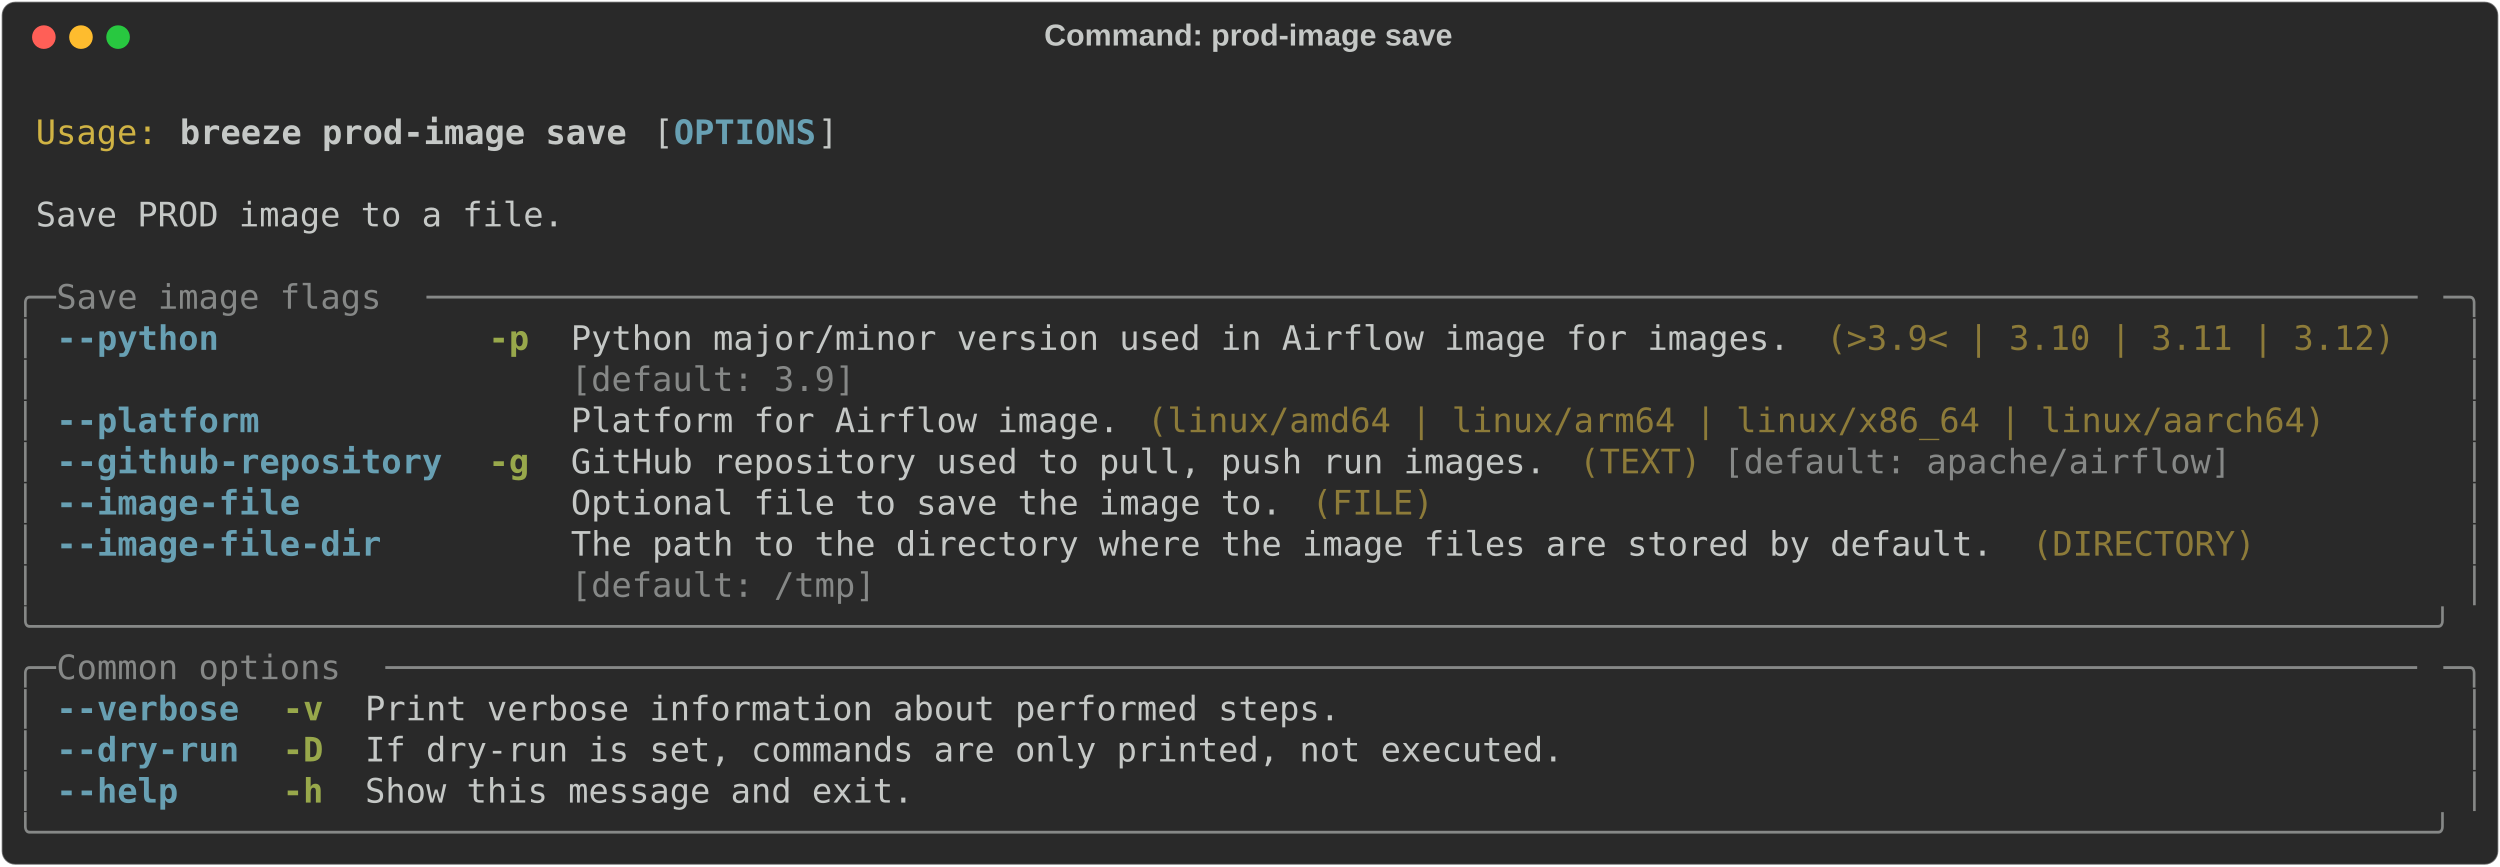
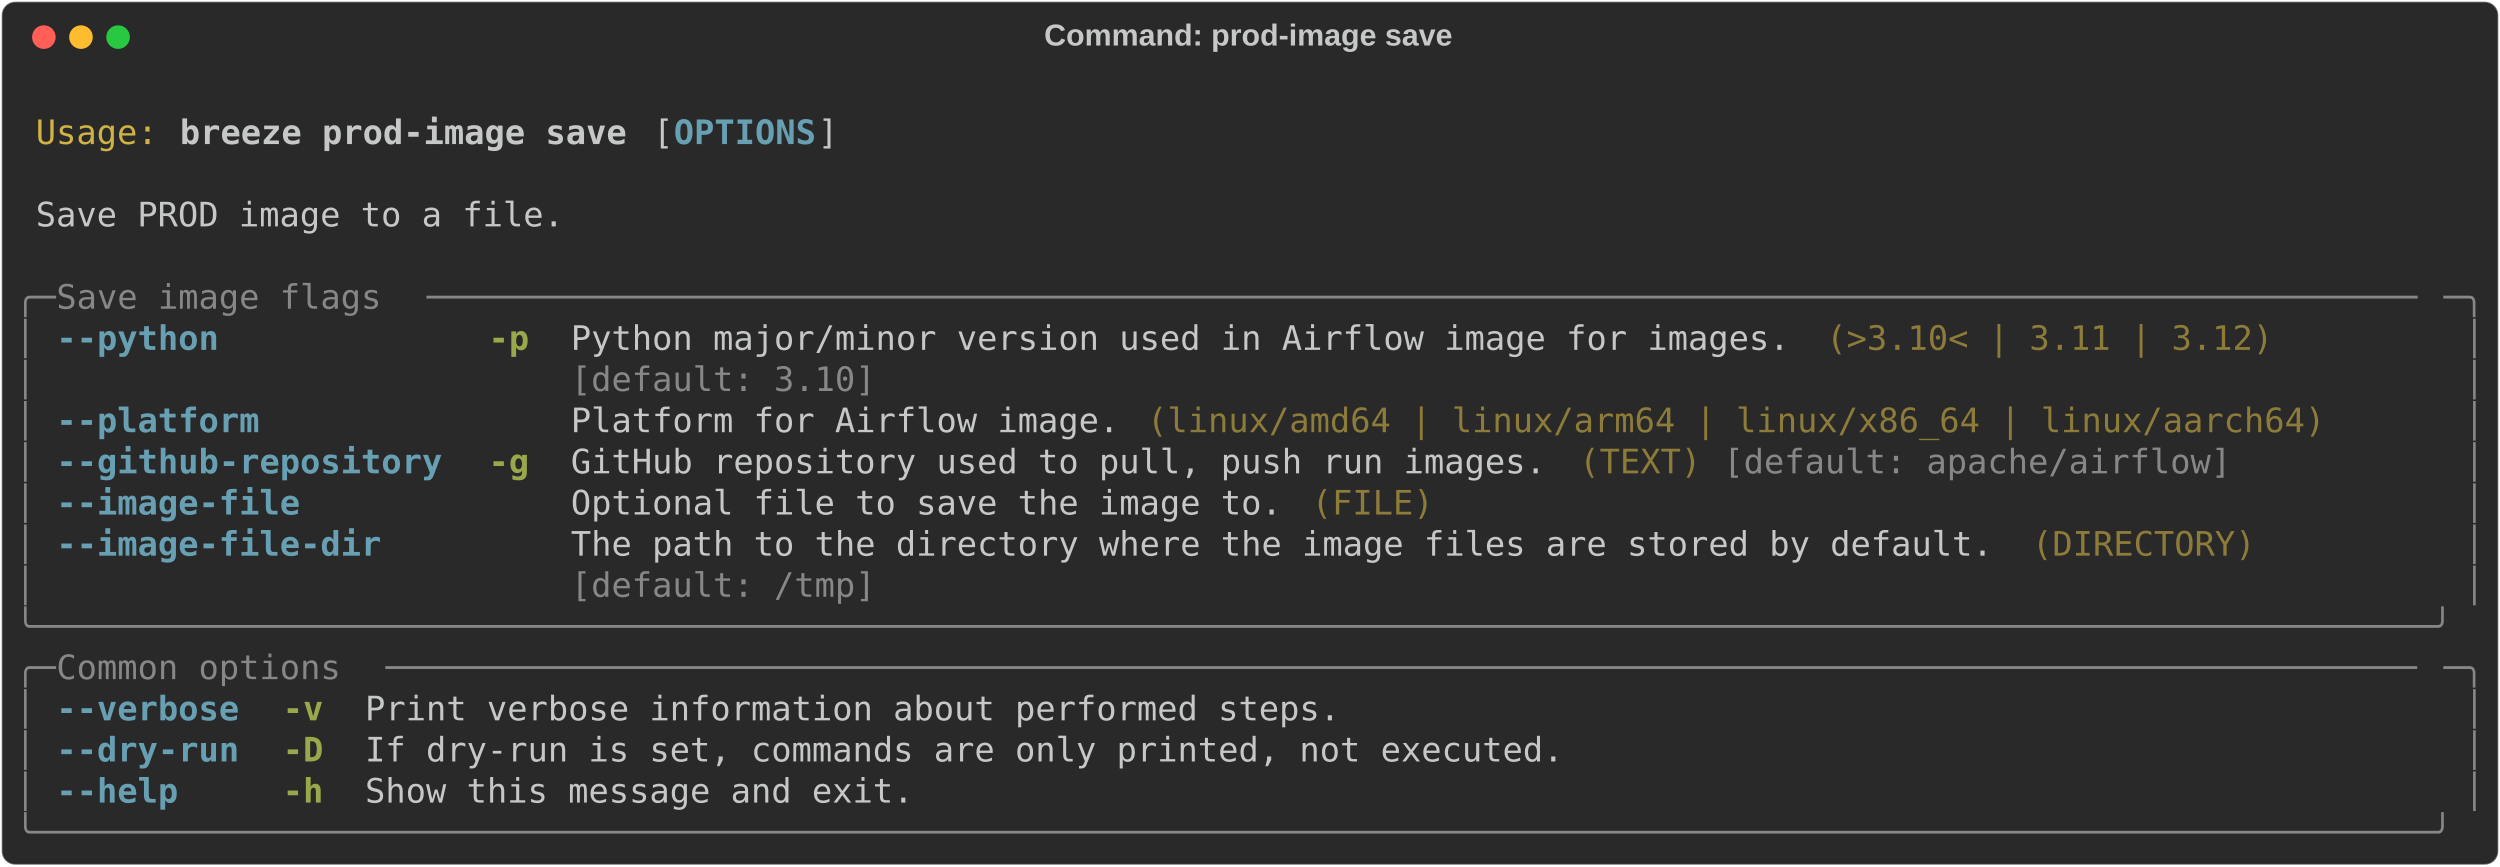
<svg xmlns="http://www.w3.org/2000/svg" class="rich-terminal" viewBox="0 0 1482 513.6">
  <style>

    @font-face {
        font-family: "Fira Code";
        src: local("FiraCode-Regular"),
                url("https://cdnjs.cloudflare.com/ajax/libs/firacode/6.2.0/woff2/FiraCode-Regular.woff2") format("woff2"),
                url("https://cdnjs.cloudflare.com/ajax/libs/firacode/6.2.0/woff/FiraCode-Regular.woff") format("woff");
        font-style: normal;
        font-weight: 400;
    }
    @font-face {
        font-family: "Fira Code";
        src: local("FiraCode-Bold"),
                url("https://cdnjs.cloudflare.com/ajax/libs/firacode/6.2.0/woff2/FiraCode-Bold.woff2") format("woff2"),
                url("https://cdnjs.cloudflare.com/ajax/libs/firacode/6.2.0/woff/FiraCode-Bold.woff") format("woff");
        font-style: bold;
        font-weight: 700;
    }

    .breeze-prod-image-save-matrix {
        font-family: Fira Code, monospace;
        font-size: 20px;
        line-height: 24.4px;
        font-variant-east-asian: full-width;
    }

    .breeze-prod-image-save-title {
        font-size: 18px;
        font-weight: bold;
        font-family: arial;
    }

    .breeze-prod-image-save-r1 { fill: #c5c8c6 }
.breeze-prod-image-save-r2 { fill: #d0b344 }
.breeze-prod-image-save-r3 { fill: #c5c8c6;font-weight: bold }
.breeze-prod-image-save-r4 { fill: #68a0b3;font-weight: bold }
.breeze-prod-image-save-r5 { fill: #868887 }
.breeze-prod-image-save-r6 { fill: #98a84b;font-weight: bold }
.breeze-prod-image-save-r7 { fill: #8d7b39 }
    </style>
  <defs>
    <clipPath id="breeze-prod-image-save-clip-terminal">
      <rect x="0" y="0" width="1463.0" height="462.6" />
    </clipPath>
    <clipPath id="breeze-prod-image-save-line-0">
      <rect x="0" y="1.5" width="1464" height="24.65" />
    </clipPath>
    <clipPath id="breeze-prod-image-save-line-1">
      <rect x="0" y="25.9" width="1464" height="24.65" />
    </clipPath>
    <clipPath id="breeze-prod-image-save-line-2">
      <rect x="0" y="50.3" width="1464" height="24.65" />
    </clipPath>
    <clipPath id="breeze-prod-image-save-line-3">
      <rect x="0" y="74.7" width="1464" height="24.65" />
    </clipPath>
    <clipPath id="breeze-prod-image-save-line-4">
      <rect x="0" y="99.1" width="1464" height="24.65" />
    </clipPath>
    <clipPath id="breeze-prod-image-save-line-5">
      <rect x="0" y="123.5" width="1464" height="24.65" />
    </clipPath>
    <clipPath id="breeze-prod-image-save-line-6">
      <rect x="0" y="147.9" width="1464" height="24.65" />
    </clipPath>
    <clipPath id="breeze-prod-image-save-line-7">
      <rect x="0" y="172.3" width="1464" height="24.65" />
    </clipPath>
    <clipPath id="breeze-prod-image-save-line-8">
      <rect x="0" y="196.7" width="1464" height="24.65" />
    </clipPath>
    <clipPath id="breeze-prod-image-save-line-9">
      <rect x="0" y="221.1" width="1464" height="24.65" />
    </clipPath>
    <clipPath id="breeze-prod-image-save-line-10">
      <rect x="0" y="245.5" width="1464" height="24.65" />
    </clipPath>
    <clipPath id="breeze-prod-image-save-line-11">
      <rect x="0" y="269.9" width="1464" height="24.65" />
    </clipPath>
    <clipPath id="breeze-prod-image-save-line-12">
      <rect x="0" y="294.3" width="1464" height="24.65" />
    </clipPath>
    <clipPath id="breeze-prod-image-save-line-13">
      <rect x="0" y="318.7" width="1464" height="24.65" />
    </clipPath>
    <clipPath id="breeze-prod-image-save-line-14">
      <rect x="0" y="343.1" width="1464" height="24.65" />
    </clipPath>
    <clipPath id="breeze-prod-image-save-line-15">
      <rect x="0" y="367.5" width="1464" height="24.65" />
    </clipPath>
    <clipPath id="breeze-prod-image-save-line-16">
      <rect x="0" y="391.9" width="1464" height="24.65" />
    </clipPath>
    <clipPath id="breeze-prod-image-save-line-17">
      <rect x="0" y="416.3" width="1464" height="24.65" />
    </clipPath>
  </defs>
  <rect fill="#292929" stroke="rgba(255,255,255,0.35)" stroke-width="1" x="1" y="1" width="1480" height="511.6" rx="8" />
  <text class="breeze-prod-image-save-title" fill="#c5c8c6" text-anchor="middle" x="740" y="27">Command: prod-image save</text>
  <g transform="translate(26,22)">
    <circle cx="0" cy="0" r="7" fill="#ff5f57" />
    <circle cx="22" cy="0" r="7" fill="#febc2e" />
    <circle cx="44" cy="0" r="7" fill="#28c840" />
  </g>
  <g transform="translate(9, 41)" clip-path="url(#breeze-prod-image-save-clip-terminal)">
    <g class="breeze-prod-image-save-matrix">
      <text class="breeze-prod-image-save-r1" x="1464" y="20" textLength="12.2" clip-path="url(#breeze-prod-image-save-line-0)">
</text>
      <text class="breeze-prod-image-save-r2" x="12.2" y="44.4" textLength="73.2" clip-path="url(#breeze-prod-image-save-line-1)">Usage:</text>
      <text class="breeze-prod-image-save-r3" x="97.6" y="44.4" textLength="268.4" clip-path="url(#breeze-prod-image-save-line-1)">breeze prod-image save</text>
      <text class="breeze-prod-image-save-r1" x="378.2" y="44.4" textLength="12.2" clip-path="url(#breeze-prod-image-save-line-1)">[</text>
      <text class="breeze-prod-image-save-r4" x="390.4" y="44.4" textLength="85.4" clip-path="url(#breeze-prod-image-save-line-1)">OPTIONS</text>
      <text class="breeze-prod-image-save-r1" x="475.8" y="44.4" textLength="12.2" clip-path="url(#breeze-prod-image-save-line-1)">]</text>
      <text class="breeze-prod-image-save-r1" x="1464" y="44.4" textLength="12.2" clip-path="url(#breeze-prod-image-save-line-1)">
</text>
      <text class="breeze-prod-image-save-r1" x="1464" y="68.8" textLength="12.2" clip-path="url(#breeze-prod-image-save-line-2)">
</text>
      <text class="breeze-prod-image-save-r1" x="12.2" y="93.2" textLength="317.2" clip-path="url(#breeze-prod-image-save-line-3)">Save PROD image to a file.</text>
      <text class="breeze-prod-image-save-r1" x="1464" y="93.2" textLength="12.2" clip-path="url(#breeze-prod-image-save-line-3)">
</text>
      <text class="breeze-prod-image-save-r1" x="1464" y="117.6" textLength="12.2" clip-path="url(#breeze-prod-image-save-line-4)">
</text>
      <text class="breeze-prod-image-save-r5" x="0" y="142" textLength="24.4" clip-path="url(#breeze-prod-image-save-line-5)">╭─</text>
      <text class="breeze-prod-image-save-r5" x="24.4" y="142" textLength="219.6" clip-path="url(#breeze-prod-image-save-line-5)"> Save image flags </text>
      <text class="breeze-prod-image-save-r5" x="244" y="142" textLength="1195.6" clip-path="url(#breeze-prod-image-save-line-5)">──────────────────────────────────────────────────────────────────────────────────────────────────</text>
      <text class="breeze-prod-image-save-r5" x="1439.6" y="142" textLength="24.4" clip-path="url(#breeze-prod-image-save-line-5)">─╮</text>
      <text class="breeze-prod-image-save-r1" x="1464" y="142" textLength="12.2" clip-path="url(#breeze-prod-image-save-line-5)">
</text>
      <text class="breeze-prod-image-save-r5" x="0" y="166.4" textLength="12.2" clip-path="url(#breeze-prod-image-save-line-6)">│</text>
      <text class="breeze-prod-image-save-r4" x="24.4" y="166.4" textLength="97.6" clip-path="url(#breeze-prod-image-save-line-6)">--python</text>
      <text class="breeze-prod-image-save-r6" x="280.6" y="166.4" textLength="24.4" clip-path="url(#breeze-prod-image-save-line-6)">-p</text>
      <text class="breeze-prod-image-save-r1" x="329.4" y="166.4" textLength="732" clip-path="url(#breeze-prod-image-save-line-6)">Python major/minor version used in Airflow image for images.</text>
-       <text class="breeze-prod-image-save-r7" x="1073.6" y="166.4" textLength="341.6" clip-path="url(#breeze-prod-image-save-line-6)">(&gt;3.9&lt; | 3.10 | 3.11 | 3.12)</text>
+       <text class="breeze-prod-image-save-r7" x="1073.6" y="166.4" textLength="268.4" clip-path="url(#breeze-prod-image-save-line-6)">(&gt;3.10&lt; | 3.11 | 3.12)</text>
      <text class="breeze-prod-image-save-r5" x="1451.8" y="166.4" textLength="12.2" clip-path="url(#breeze-prod-image-save-line-6)">│</text>
      <text class="breeze-prod-image-save-r1" x="1464" y="166.4" textLength="12.2" clip-path="url(#breeze-prod-image-save-line-6)">
</text>
      <text class="breeze-prod-image-save-r5" x="0" y="190.8" textLength="12.2" clip-path="url(#breeze-prod-image-save-line-7)">│</text>
-       <text class="breeze-prod-image-save-r5" x="329.4" y="190.8" textLength="732" clip-path="url(#breeze-prod-image-save-line-7)">[default: 3.9]                                              </text>
+       <text class="breeze-prod-image-save-r5" x="329.4" y="190.8" textLength="732" clip-path="url(#breeze-prod-image-save-line-7)">[default: 3.10]                                             </text>
      <text class="breeze-prod-image-save-r5" x="1451.8" y="190.8" textLength="12.2" clip-path="url(#breeze-prod-image-save-line-7)">│</text>
      <text class="breeze-prod-image-save-r1" x="1464" y="190.8" textLength="12.2" clip-path="url(#breeze-prod-image-save-line-7)">
</text>
      <text class="breeze-prod-image-save-r5" x="0" y="215.2" textLength="12.2" clip-path="url(#breeze-prod-image-save-line-8)">│</text>
      <text class="breeze-prod-image-save-r4" x="24.4" y="215.2" textLength="122" clip-path="url(#breeze-prod-image-save-line-8)">--platform</text>
      <text class="breeze-prod-image-save-r1" x="329.4" y="215.2" textLength="329.4" clip-path="url(#breeze-prod-image-save-line-8)">Platform for Airflow image.</text>
      <text class="breeze-prod-image-save-r7" x="671" y="215.2" textLength="707.6" clip-path="url(#breeze-prod-image-save-line-8)">(linux/amd64 | linux/arm64 | linux/x86_64 | linux/aarch64)</text>
      <text class="breeze-prod-image-save-r5" x="1451.8" y="215.2" textLength="12.2" clip-path="url(#breeze-prod-image-save-line-8)">│</text>
      <text class="breeze-prod-image-save-r1" x="1464" y="215.2" textLength="12.2" clip-path="url(#breeze-prod-image-save-line-8)">
</text>
      <text class="breeze-prod-image-save-r5" x="0" y="239.6" textLength="12.2" clip-path="url(#breeze-prod-image-save-line-9)">│</text>
      <text class="breeze-prod-image-save-r4" x="24.4" y="239.6" textLength="231.8" clip-path="url(#breeze-prod-image-save-line-9)">--github-repository</text>
      <text class="breeze-prod-image-save-r6" x="280.6" y="239.6" textLength="24.4" clip-path="url(#breeze-prod-image-save-line-9)">-g</text>
      <text class="breeze-prod-image-save-r1" x="329.4" y="239.6" textLength="585.6" clip-path="url(#breeze-prod-image-save-line-9)">GitHub repository used to pull, push run images.</text>
      <text class="breeze-prod-image-save-r7" x="927.2" y="239.6" textLength="73.2" clip-path="url(#breeze-prod-image-save-line-9)">(TEXT)</text>
      <text class="breeze-prod-image-save-r5" x="1012.6" y="239.6" textLength="305" clip-path="url(#breeze-prod-image-save-line-9)">[default: apache/airflow]</text>
      <text class="breeze-prod-image-save-r5" x="1451.8" y="239.6" textLength="12.2" clip-path="url(#breeze-prod-image-save-line-9)">│</text>
      <text class="breeze-prod-image-save-r1" x="1464" y="239.6" textLength="12.2" clip-path="url(#breeze-prod-image-save-line-9)">
</text>
      <text class="breeze-prod-image-save-r5" x="0" y="264" textLength="12.2" clip-path="url(#breeze-prod-image-save-line-10)">│</text>
      <text class="breeze-prod-image-save-r4" x="24.4" y="264" textLength="146.4" clip-path="url(#breeze-prod-image-save-line-10)">--image-file</text>
      <text class="breeze-prod-image-save-r1" x="329.4" y="264" textLength="427" clip-path="url(#breeze-prod-image-save-line-10)">Optional file to save the image to.</text>
      <text class="breeze-prod-image-save-r7" x="768.6" y="264" textLength="73.2" clip-path="url(#breeze-prod-image-save-line-10)">(FILE)</text>
      <text class="breeze-prod-image-save-r5" x="1451.8" y="264" textLength="12.2" clip-path="url(#breeze-prod-image-save-line-10)">│</text>
      <text class="breeze-prod-image-save-r1" x="1464" y="264" textLength="12.2" clip-path="url(#breeze-prod-image-save-line-10)">
</text>
      <text class="breeze-prod-image-save-r5" x="0" y="288.4" textLength="12.2" clip-path="url(#breeze-prod-image-save-line-11)">│</text>
      <text class="breeze-prod-image-save-r4" x="24.4" y="288.4" textLength="195.2" clip-path="url(#breeze-prod-image-save-line-11)">--image-file-dir</text>
      <text class="breeze-prod-image-save-r1" x="329.4" y="288.4" textLength="854" clip-path="url(#breeze-prod-image-save-line-11)">The path to the directory where the image files are stored by default.</text>
      <text class="breeze-prod-image-save-r7" x="1195.6" y="288.4" textLength="134.2" clip-path="url(#breeze-prod-image-save-line-11)">(DIRECTORY)</text>
      <text class="breeze-prod-image-save-r5" x="1451.8" y="288.4" textLength="12.2" clip-path="url(#breeze-prod-image-save-line-11)">│</text>
      <text class="breeze-prod-image-save-r1" x="1464" y="288.4" textLength="12.2" clip-path="url(#breeze-prod-image-save-line-11)">
</text>
      <text class="breeze-prod-image-save-r5" x="0" y="312.8" textLength="12.2" clip-path="url(#breeze-prod-image-save-line-12)">│</text>
      <text class="breeze-prod-image-save-r5" x="329.4" y="312.8" textLength="854" clip-path="url(#breeze-prod-image-save-line-12)">[default: /tmp]                                                       </text>
      <text class="breeze-prod-image-save-r5" x="1451.8" y="312.8" textLength="12.2" clip-path="url(#breeze-prod-image-save-line-12)">│</text>
      <text class="breeze-prod-image-save-r1" x="1464" y="312.8" textLength="12.2" clip-path="url(#breeze-prod-image-save-line-12)">
</text>
      <text class="breeze-prod-image-save-r5" x="0" y="337.2" textLength="1464" clip-path="url(#breeze-prod-image-save-line-13)">╰──────────────────────────────────────────────────────────────────────────────────────────────────────────────────────╯</text>
      <text class="breeze-prod-image-save-r1" x="1464" y="337.2" textLength="12.2" clip-path="url(#breeze-prod-image-save-line-13)">
</text>
      <text class="breeze-prod-image-save-r5" x="0" y="361.6" textLength="24.4" clip-path="url(#breeze-prod-image-save-line-14)">╭─</text>
      <text class="breeze-prod-image-save-r5" x="24.4" y="361.6" textLength="195.2" clip-path="url(#breeze-prod-image-save-line-14)"> Common options </text>
      <text class="breeze-prod-image-save-r5" x="219.6" y="361.6" textLength="1220" clip-path="url(#breeze-prod-image-save-line-14)">────────────────────────────────────────────────────────────────────────────────────────────────────</text>
      <text class="breeze-prod-image-save-r5" x="1439.6" y="361.6" textLength="24.4" clip-path="url(#breeze-prod-image-save-line-14)">─╮</text>
      <text class="breeze-prod-image-save-r1" x="1464" y="361.6" textLength="12.2" clip-path="url(#breeze-prod-image-save-line-14)">
</text>
      <text class="breeze-prod-image-save-r5" x="0" y="386" textLength="12.2" clip-path="url(#breeze-prod-image-save-line-15)">│</text>
      <text class="breeze-prod-image-save-r4" x="24.4" y="386" textLength="109.8" clip-path="url(#breeze-prod-image-save-line-15)">--verbose</text>
      <text class="breeze-prod-image-save-r6" x="158.6" y="386" textLength="24.4" clip-path="url(#breeze-prod-image-save-line-15)">-v</text>
      <text class="breeze-prod-image-save-r1" x="207.4" y="386" textLength="585.6" clip-path="url(#breeze-prod-image-save-line-15)">Print verbose information about performed steps.</text>
      <text class="breeze-prod-image-save-r5" x="1451.8" y="386" textLength="12.2" clip-path="url(#breeze-prod-image-save-line-15)">│</text>
      <text class="breeze-prod-image-save-r1" x="1464" y="386" textLength="12.2" clip-path="url(#breeze-prod-image-save-line-15)">
</text>
      <text class="breeze-prod-image-save-r5" x="0" y="410.4" textLength="12.2" clip-path="url(#breeze-prod-image-save-line-16)">│</text>
      <text class="breeze-prod-image-save-r4" x="24.4" y="410.4" textLength="109.8" clip-path="url(#breeze-prod-image-save-line-16)">--dry-run</text>
      <text class="breeze-prod-image-save-r6" x="158.6" y="410.4" textLength="24.4" clip-path="url(#breeze-prod-image-save-line-16)">-D</text>
      <text class="breeze-prod-image-save-r1" x="207.4" y="410.4" textLength="719.8" clip-path="url(#breeze-prod-image-save-line-16)">If dry-run is set, commands are only printed, not executed.</text>
      <text class="breeze-prod-image-save-r5" x="1451.8" y="410.4" textLength="12.2" clip-path="url(#breeze-prod-image-save-line-16)">│</text>
      <text class="breeze-prod-image-save-r1" x="1464" y="410.4" textLength="12.2" clip-path="url(#breeze-prod-image-save-line-16)">
</text>
      <text class="breeze-prod-image-save-r5" x="0" y="434.8" textLength="12.2" clip-path="url(#breeze-prod-image-save-line-17)">│</text>
      <text class="breeze-prod-image-save-r4" x="24.4" y="434.8" textLength="73.2" clip-path="url(#breeze-prod-image-save-line-17)">--help</text>
      <text class="breeze-prod-image-save-r6" x="158.6" y="434.8" textLength="24.4" clip-path="url(#breeze-prod-image-save-line-17)">-h</text>
      <text class="breeze-prod-image-save-r1" x="207.4" y="434.8" textLength="329.4" clip-path="url(#breeze-prod-image-save-line-17)">Show this message and exit.</text>
      <text class="breeze-prod-image-save-r5" x="1451.8" y="434.8" textLength="12.2" clip-path="url(#breeze-prod-image-save-line-17)">│</text>
      <text class="breeze-prod-image-save-r1" x="1464" y="434.8" textLength="12.2" clip-path="url(#breeze-prod-image-save-line-17)">
</text>
      <text class="breeze-prod-image-save-r5" x="0" y="459.2" textLength="1464" clip-path="url(#breeze-prod-image-save-line-18)">╰──────────────────────────────────────────────────────────────────────────────────────────────────────────────────────╯</text>
      <text class="breeze-prod-image-save-r1" x="1464" y="459.2" textLength="12.2" clip-path="url(#breeze-prod-image-save-line-18)">
</text>
    </g>
  </g>
</svg>
